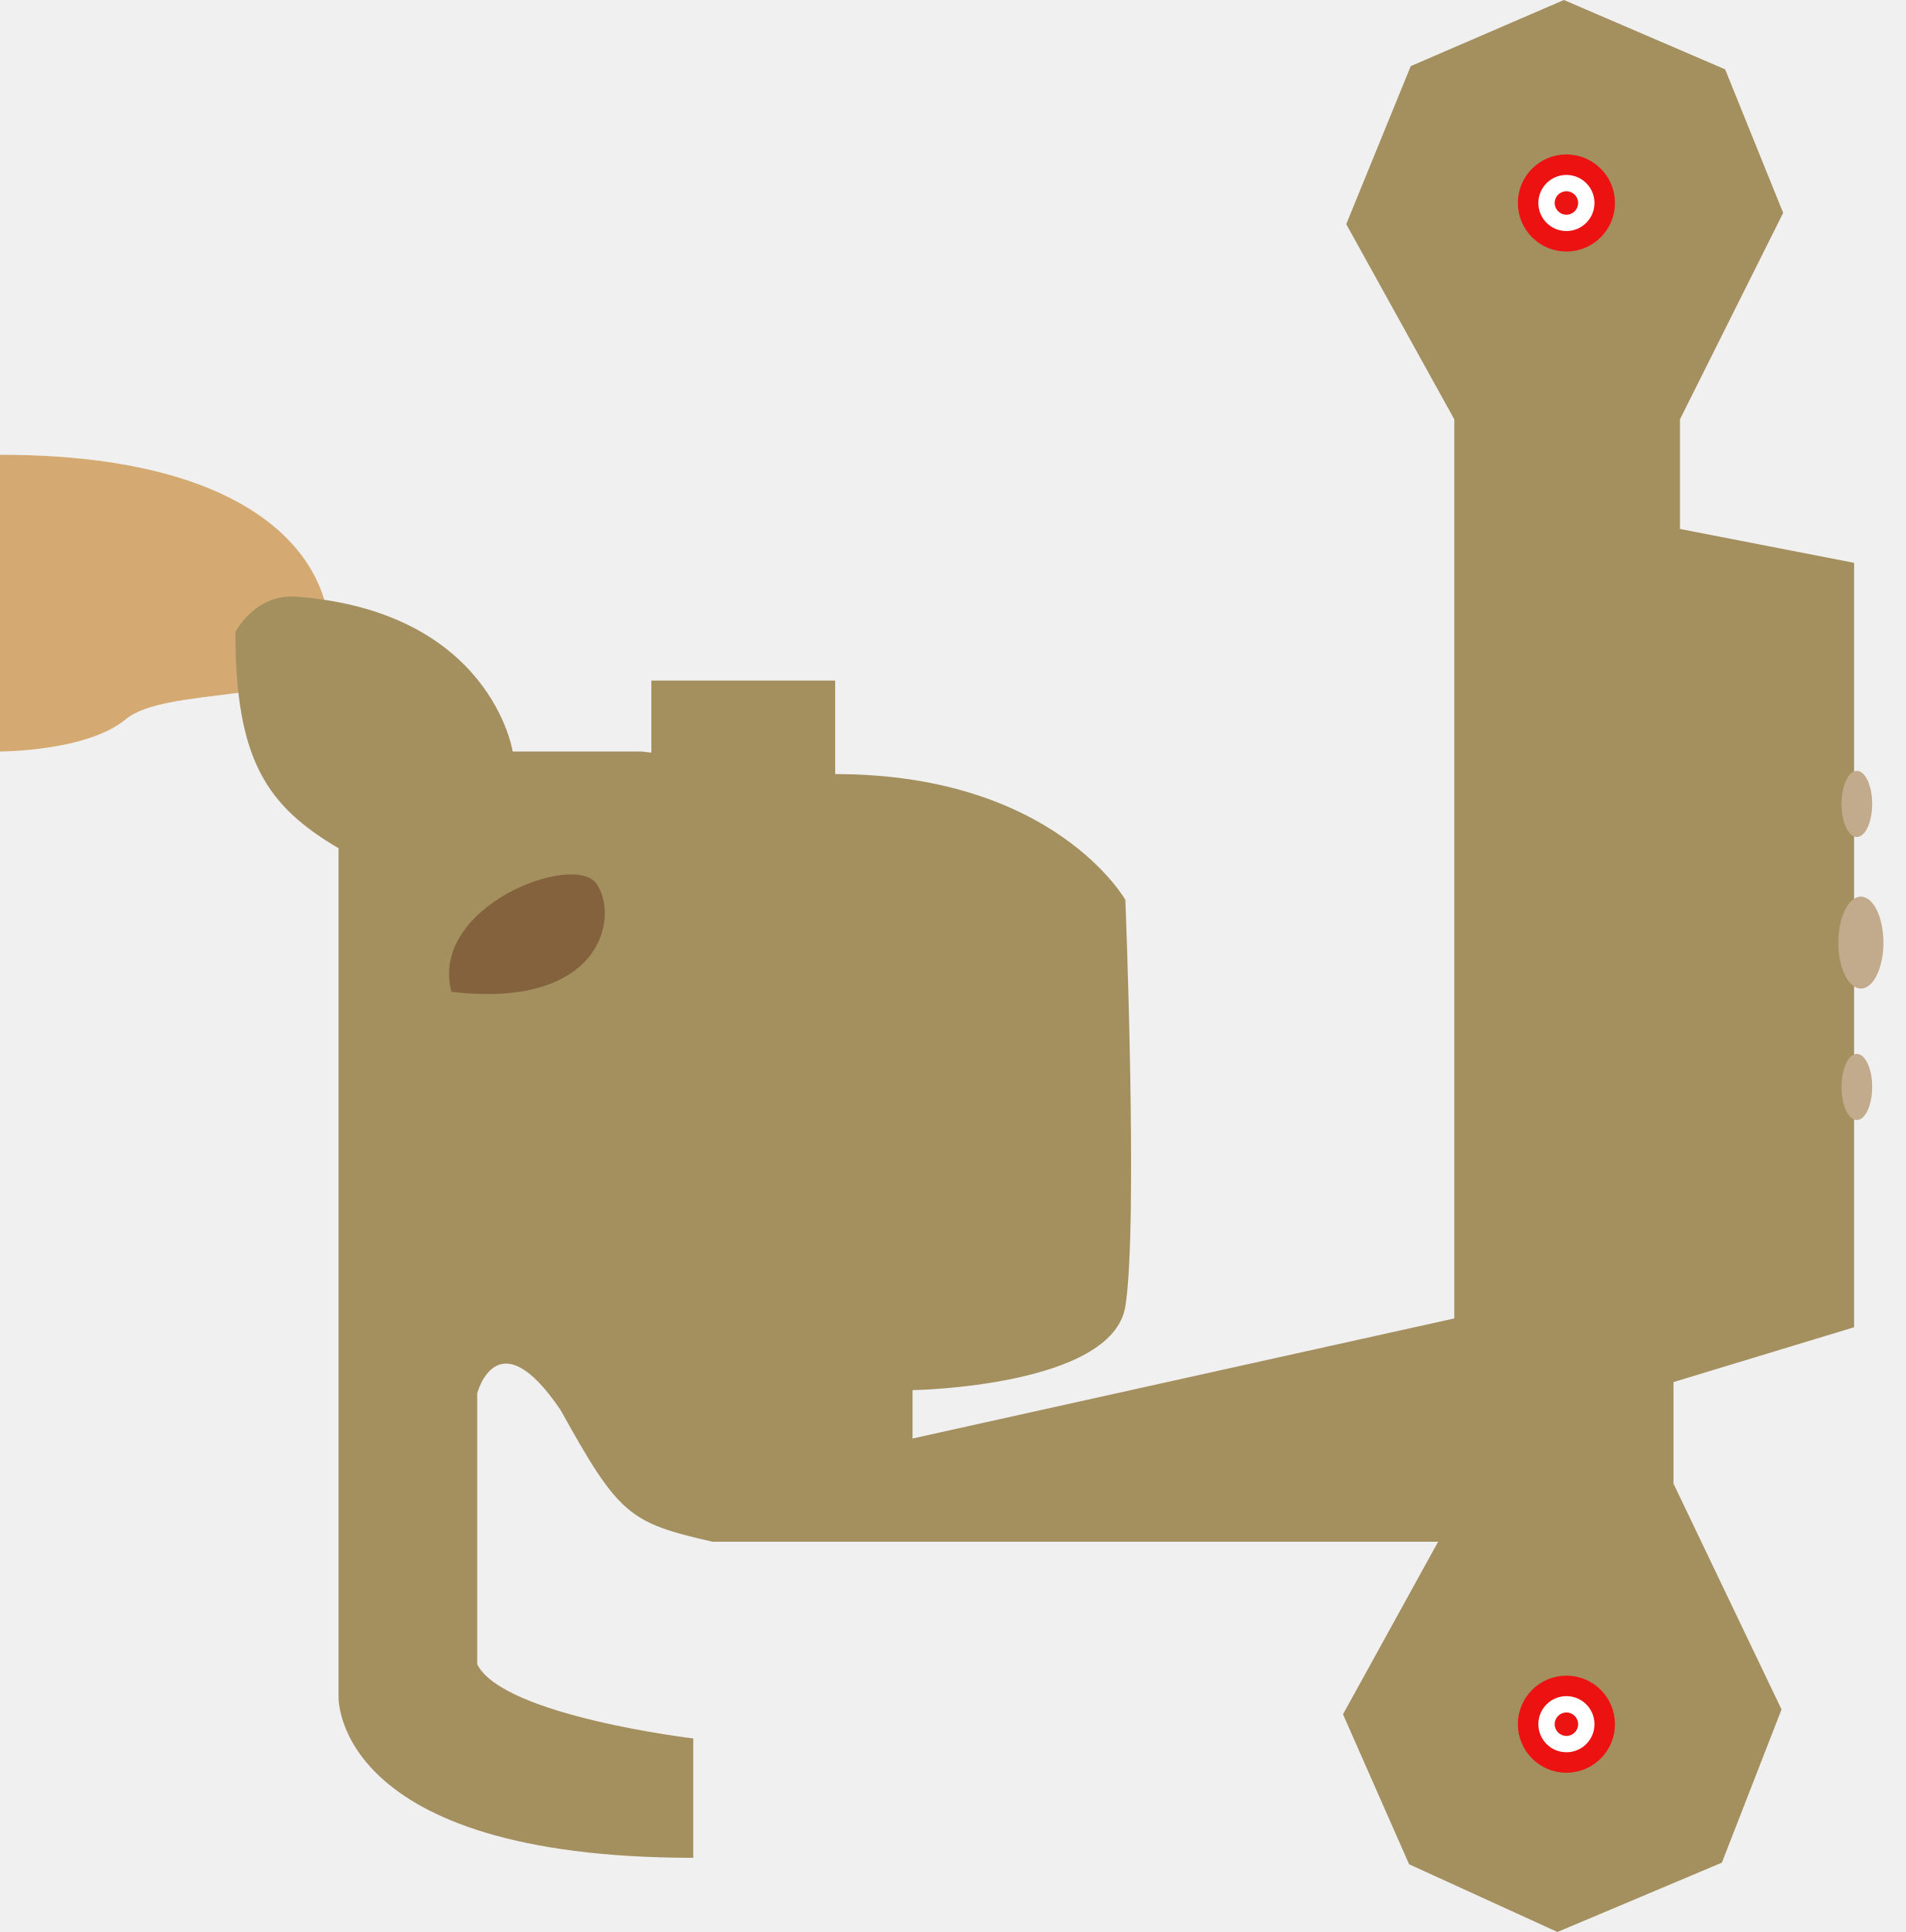
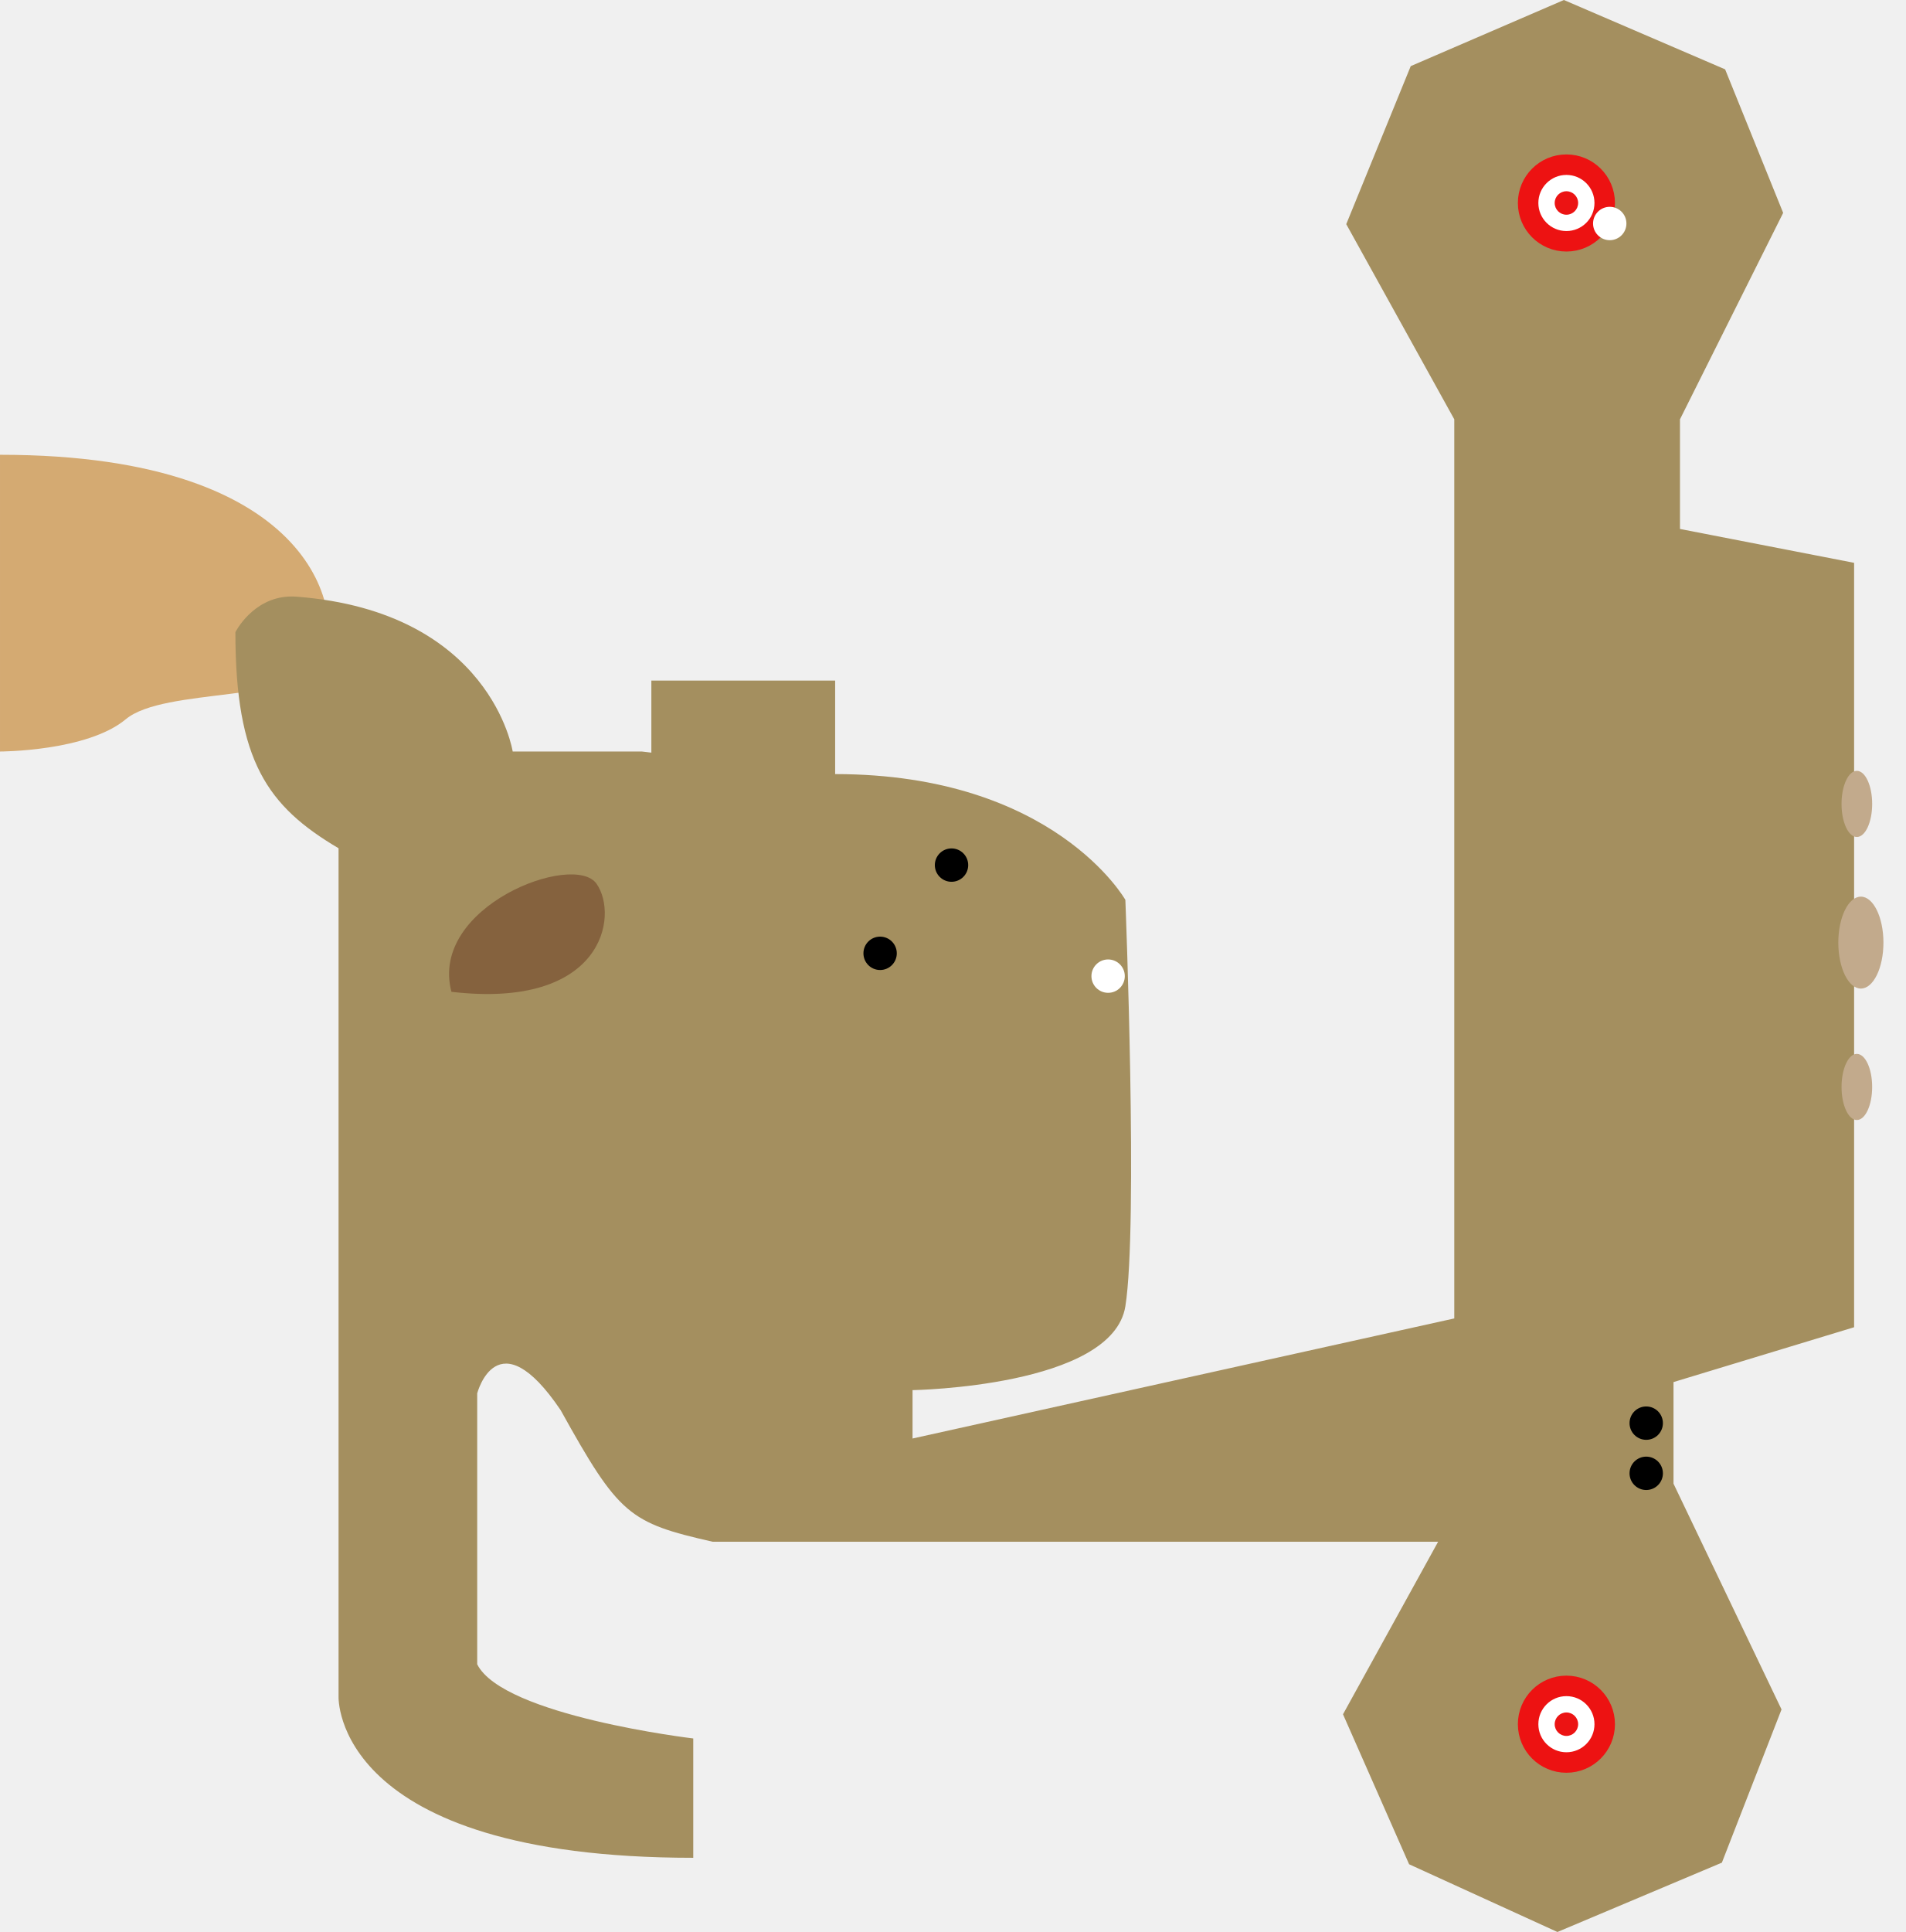
- <svg xmlns="http://www.w3.org/2000/svg" version="1.1" id="svg2082" viewBox="0 0 171.367 173.688">
+ <svg xmlns="http://www.w3.org/2000/svg" viewBox="0 0 171.367 173.688" id="svg2082" version="1.1">
  <defs id="defs2086" />
-   <g id="g2090" transform="translate(-10.72862,28.99628)">
-     <path style="fill:#d4aa72;fill-opacity:1;stroke:none;stroke-width:1px;stroke-linecap:butt;stroke-linejoin:miter;stroke-opacity:1" d="m 10.729,11.888 v 26.677 c 0,0 7.829,0 11.309,-2.9 3.48,-2.9 15.658,-1.45 17.688,-5.219 2.03,-3.77 0,-18.558 -28.996,-18.558 z" id="path2657" />
-     <path id="path2659" style="fill:#a48f5f;fill-opacity:1;stroke:none;stroke-width:1px;stroke-linecap:butt;stroke-linejoin:miter;stroke-opacity:1" d="m 92.789,100.326 v -4.348 c 0,0 17.977,-0.29 19.137,-7.539 1.16,-7.249 0,-36.535 0,-36.535 0,0 -6.38,-11.309 -26.098,-11.309 V 32.186 H 69.301 v 6.48 l -0.869,-0.102 h -11.6 c 0,0 -1.928,-12.572 -19.428,-13.918 -0.236,-0.018 -0.462,-0.021 -0.682,-0.012 v 2e-6 c -3.297,0.143 -4.826,3.201 -4.826,3.201 0,11.599 2.898,15.658 9.277,19.428 v 76.26 c 0,0 -0.579,14.498 31.896,14.498 v -10.729 c 0,0 -17.108,-2.029 -19.428,-6.668 V 96.268 c 0,0 1.802,-6.926 7.502,1.507 5.238,9.441 6.16,10.128 13.666,11.831 h 65.242 l -8.554,15.513 5.944,13.483 13.338,6.089 14.788,-6.234 5.364,-13.773 -9.714,-20.297 V 95.253 L 177.457,90.323 V 21.602 L 161.799,18.558 V 8.699 l 9.279,-18.558 -5.219,-12.903 -14.498,-6.234 -13.773,5.944 -5.799,14.208 9.714,17.543 V 89.532 Z" />
-     <path style="fill:#85623e;fill-opacity:1;stroke:none;stroke-width:1px;stroke-linecap:butt;stroke-linejoin:miter;stroke-opacity:1" d="m 64.372,50.454 c 2.03,2.9 0.58,11.309 -13.048,9.714 -2.03,-7.684 11.019,-12.613 13.048,-9.714 z" id="path2665" />
-     <path id="path2681" style="fill:#c2aa8c;fill-opacity:1;stroke:none;stroke-width:7.559;stroke-linecap:round;stroke-dashoffset:37.039;stroke-opacity:1;stop-color:#000000" d="m 177.705,40.304 a 1.377,2.972 0 0 0 -1.379,2.973 1.377,2.972 0 0 0 1.379,2.973 1.377,2.972 0 0 0 1.377,-2.973 1.377,2.972 0 0 0 -1.377,-2.973 z m 0.361,11.309 a 2.03,4.132 0 0 0 -2.029,4.133 2.03,4.132 0 0 0 2.029,4.131 2.03,4.132 0 0 0 2.029,-4.131 2.03,4.132 0 0 0 -2.029,-4.133 z m -0.395,14.137 a 1.377,2.972 0 0 0 -1.344,2.971 1.377,2.972 0 0 0 1.377,2.973 1.377,2.972 0 0 0 1.377,-2.973 1.377,2.972 0 0 0 -1.377,-2.971 1.377,2.972 0 0 0 -0.033,0 z" />
-     <circle r="3.444" cy="-10.748" cx="151.587" id="path834" style="fill:#ffffff;fill-opacity:1;stroke:#ed1212;stroke-width:1.842;stroke-opacity:1;stop-color:#000000" />
-     <circle style="fill:#ec1313;fill-opacity:1;stroke:none;stroke-width:0.565;stroke-opacity:1;stop-color:#000000" id="path834-9" cx="151.587" cy="-10.748" r="1.055" />
-     <circle style="fill:#ffffff;fill-opacity:1;stroke:#ed1212;stroke-width:1.842;stroke-opacity:1;stop-color:#000000" id="path834-98" cx="151.587" cy="126.01" r="3.444" />
-     <circle r="1.055" cy="126.01" cx="151.587" id="path834-9-2" style="fill:#ec1313;fill-opacity:1;stroke:none;stroke-width:0.565;stroke-opacity:1;stop-color:#000000" />
+   <g transform="translate(-10.72862,28.99628)" id="g2090">
+     <path id="path2657" d="m 10.729,11.888 v 26.677 c 0,0 7.829,0 11.309,-2.9 3.48,-2.9 15.658,-1.45 17.688,-5.219 2.03,-3.77 0,-18.558 -28.996,-18.558 z" style="fill:#d4aa72;fill-opacity:1;stroke:none;stroke-width:1px;stroke-linecap:butt;stroke-linejoin:miter;stroke-opacity:1" />
+     <path d="m 92.789,100.326 v -4.348 c 0,0 17.977,-0.29 19.137,-7.539 1.16,-7.249 0,-36.535 0,-36.535 0,0 -6.38,-11.309 -26.098,-11.309 V 32.186 H 69.301 v 6.48 l -0.869,-0.102 h -11.6 c 0,0 -1.928,-12.572 -19.428,-13.918 -0.236,-0.018 -0.462,-0.021 -0.682,-0.012 v 2e-6 c -3.297,0.143 -4.826,3.201 -4.826,3.201 0,11.599 2.898,15.658 9.277,19.428 v 76.26 c 0,0 -0.579,14.498 31.896,14.498 v -10.729 c 0,0 -17.108,-2.029 -19.428,-6.668 V 96.268 c 0,0 1.802,-6.926 7.502,1.507 5.238,9.441 6.16,10.128 13.666,11.831 h 65.242 l -8.554,15.513 5.944,13.483 13.338,6.089 14.788,-6.234 5.364,-13.773 -9.714,-20.297 V 95.253 L 177.457,90.323 V 21.602 L 161.799,18.558 V 8.699 l 9.279,-18.558 -5.219,-12.903 -14.498,-6.234 -13.773,5.944 -5.799,14.208 9.714,17.543 V 89.532 Z" style="fill:#a48f5f;fill-opacity:1;stroke:none;stroke-width:1px;stroke-linecap:butt;stroke-linejoin:miter;stroke-opacity:1" id="path2659" />
+     <path id="path2665" d="m 64.372,50.454 c 2.03,2.9 0.58,11.309 -13.048,9.714 -2.03,-7.684 11.019,-12.613 13.048,-9.714 z" style="fill:#85623e;fill-opacity:1;stroke:none;stroke-width:1px;stroke-linecap:butt;stroke-linejoin:miter;stroke-opacity:1" />
+     <path d="m 177.705,40.304 a 1.377,2.972 0 0 0 -1.379,2.973 1.377,2.972 0 0 0 1.379,2.973 1.377,2.972 0 0 0 1.377,-2.973 1.377,2.972 0 0 0 -1.377,-2.973 z m 0.361,11.309 a 2.03,4.132 0 0 0 -2.029,4.133 2.03,4.132 0 0 0 2.029,4.131 2.03,4.132 0 0 0 2.029,-4.131 2.03,4.132 0 0 0 -2.029,-4.133 z m -0.395,14.137 a 1.377,2.972 0 0 0 -1.344,2.971 1.377,2.972 0 0 0 1.377,2.973 1.377,2.972 0 0 0 1.377,-2.973 1.377,2.972 0 0 0 -1.377,-2.971 1.377,2.972 0 0 0 -0.033,0 z" style="fill:#c2aa8c;fill-opacity:1;stroke:none;stroke-width:7.559;stroke-linecap:round;stroke-dashoffset:37.039;stroke-opacity:1;stop-color:#000000" id="path2681" />
+     <circle style="fill:#ffffff;fill-opacity:1;stroke:#ed1212;stroke-width:1.842;stroke-opacity:1;stop-color:#000000" id="path834" cx="151.587" cy="-10.748" r="3.444" />
+     <circle r="1.055" cy="-10.748" cx="151.587" id="path834-9" style="fill:#ec1313;fill-opacity:1;stroke:none;stroke-width:0.565;stroke-opacity:1;stop-color:#000000" />
+     <circle r="3.444" cy="126.01" cx="151.587" id="path834-98" style="fill:#ffffff;fill-opacity:1;stroke:#ed1212;stroke-width:1.842;stroke-opacity:1;stop-color:#000000" />
+     <circle style="fill:#ec1313;fill-opacity:1;stroke:none;stroke-width:0.565;stroke-opacity:1;stop-color:#000000" id="path834-9-2" cx="151.587" cy="126.01" r="1.055" />
+     <circle r="1.5" cy="48.777" cx="96.293" id="path3192" style="fill:#000000;stroke-width:25.396;stop-color:#000000" />
+     <circle style="fill:#ffffff;stroke-width:25.396;stop-color:#000000" id="path3192-8" cx="110.375" cy="58.759" r="1.5" />
+     <circle r="1.5" cy="-8.903" cx="155.483" id="path3192-8-0" style="fill:#ffffff;stroke-width:25.396;stop-color:#000000" />
+     <circle style="fill:#000000;stroke-width:25.396;stop-color:#000000" id="path3192-2" cx="89.872" cy="56.708" r="1.5" />
+     <circle r="1.5" cy="98.945" cx="158.764" id="path3192-2-4" style="fill:#000000;stroke-width:25.396;stop-color:#000000" />
+     <circle r="1.5" cy="103.456" cx="158.764" id="path3192-2-8" style="fill:#000000;stroke-width:25.396;stop-color:#000000" />
  </g>
</svg>
